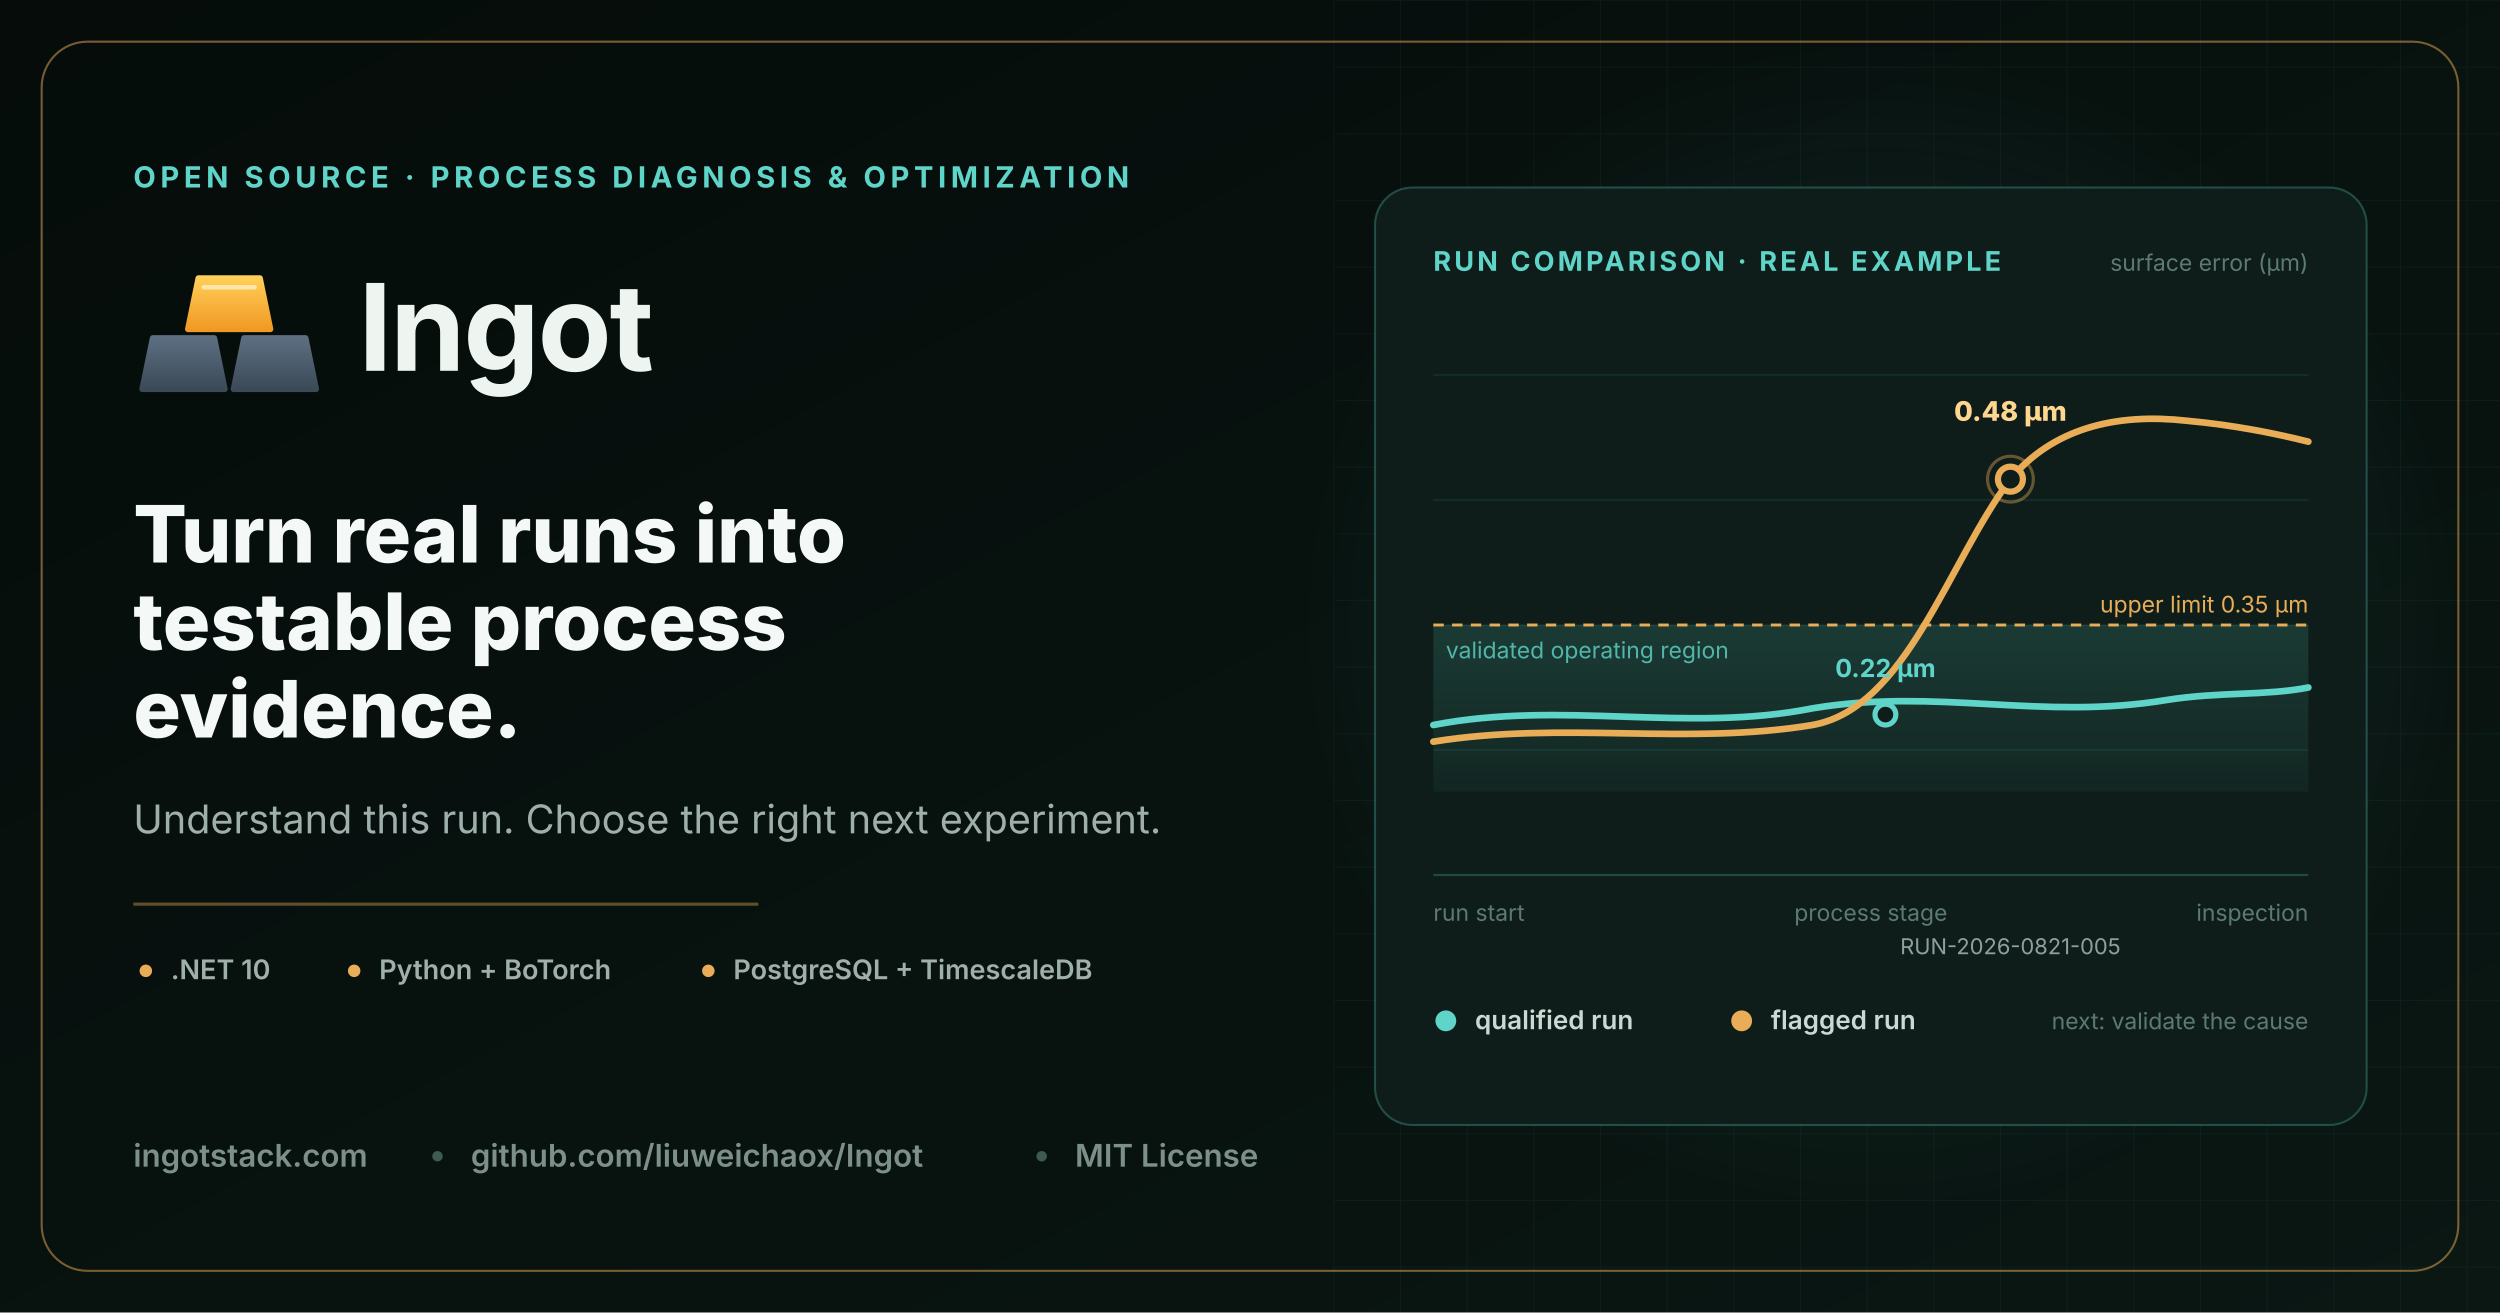
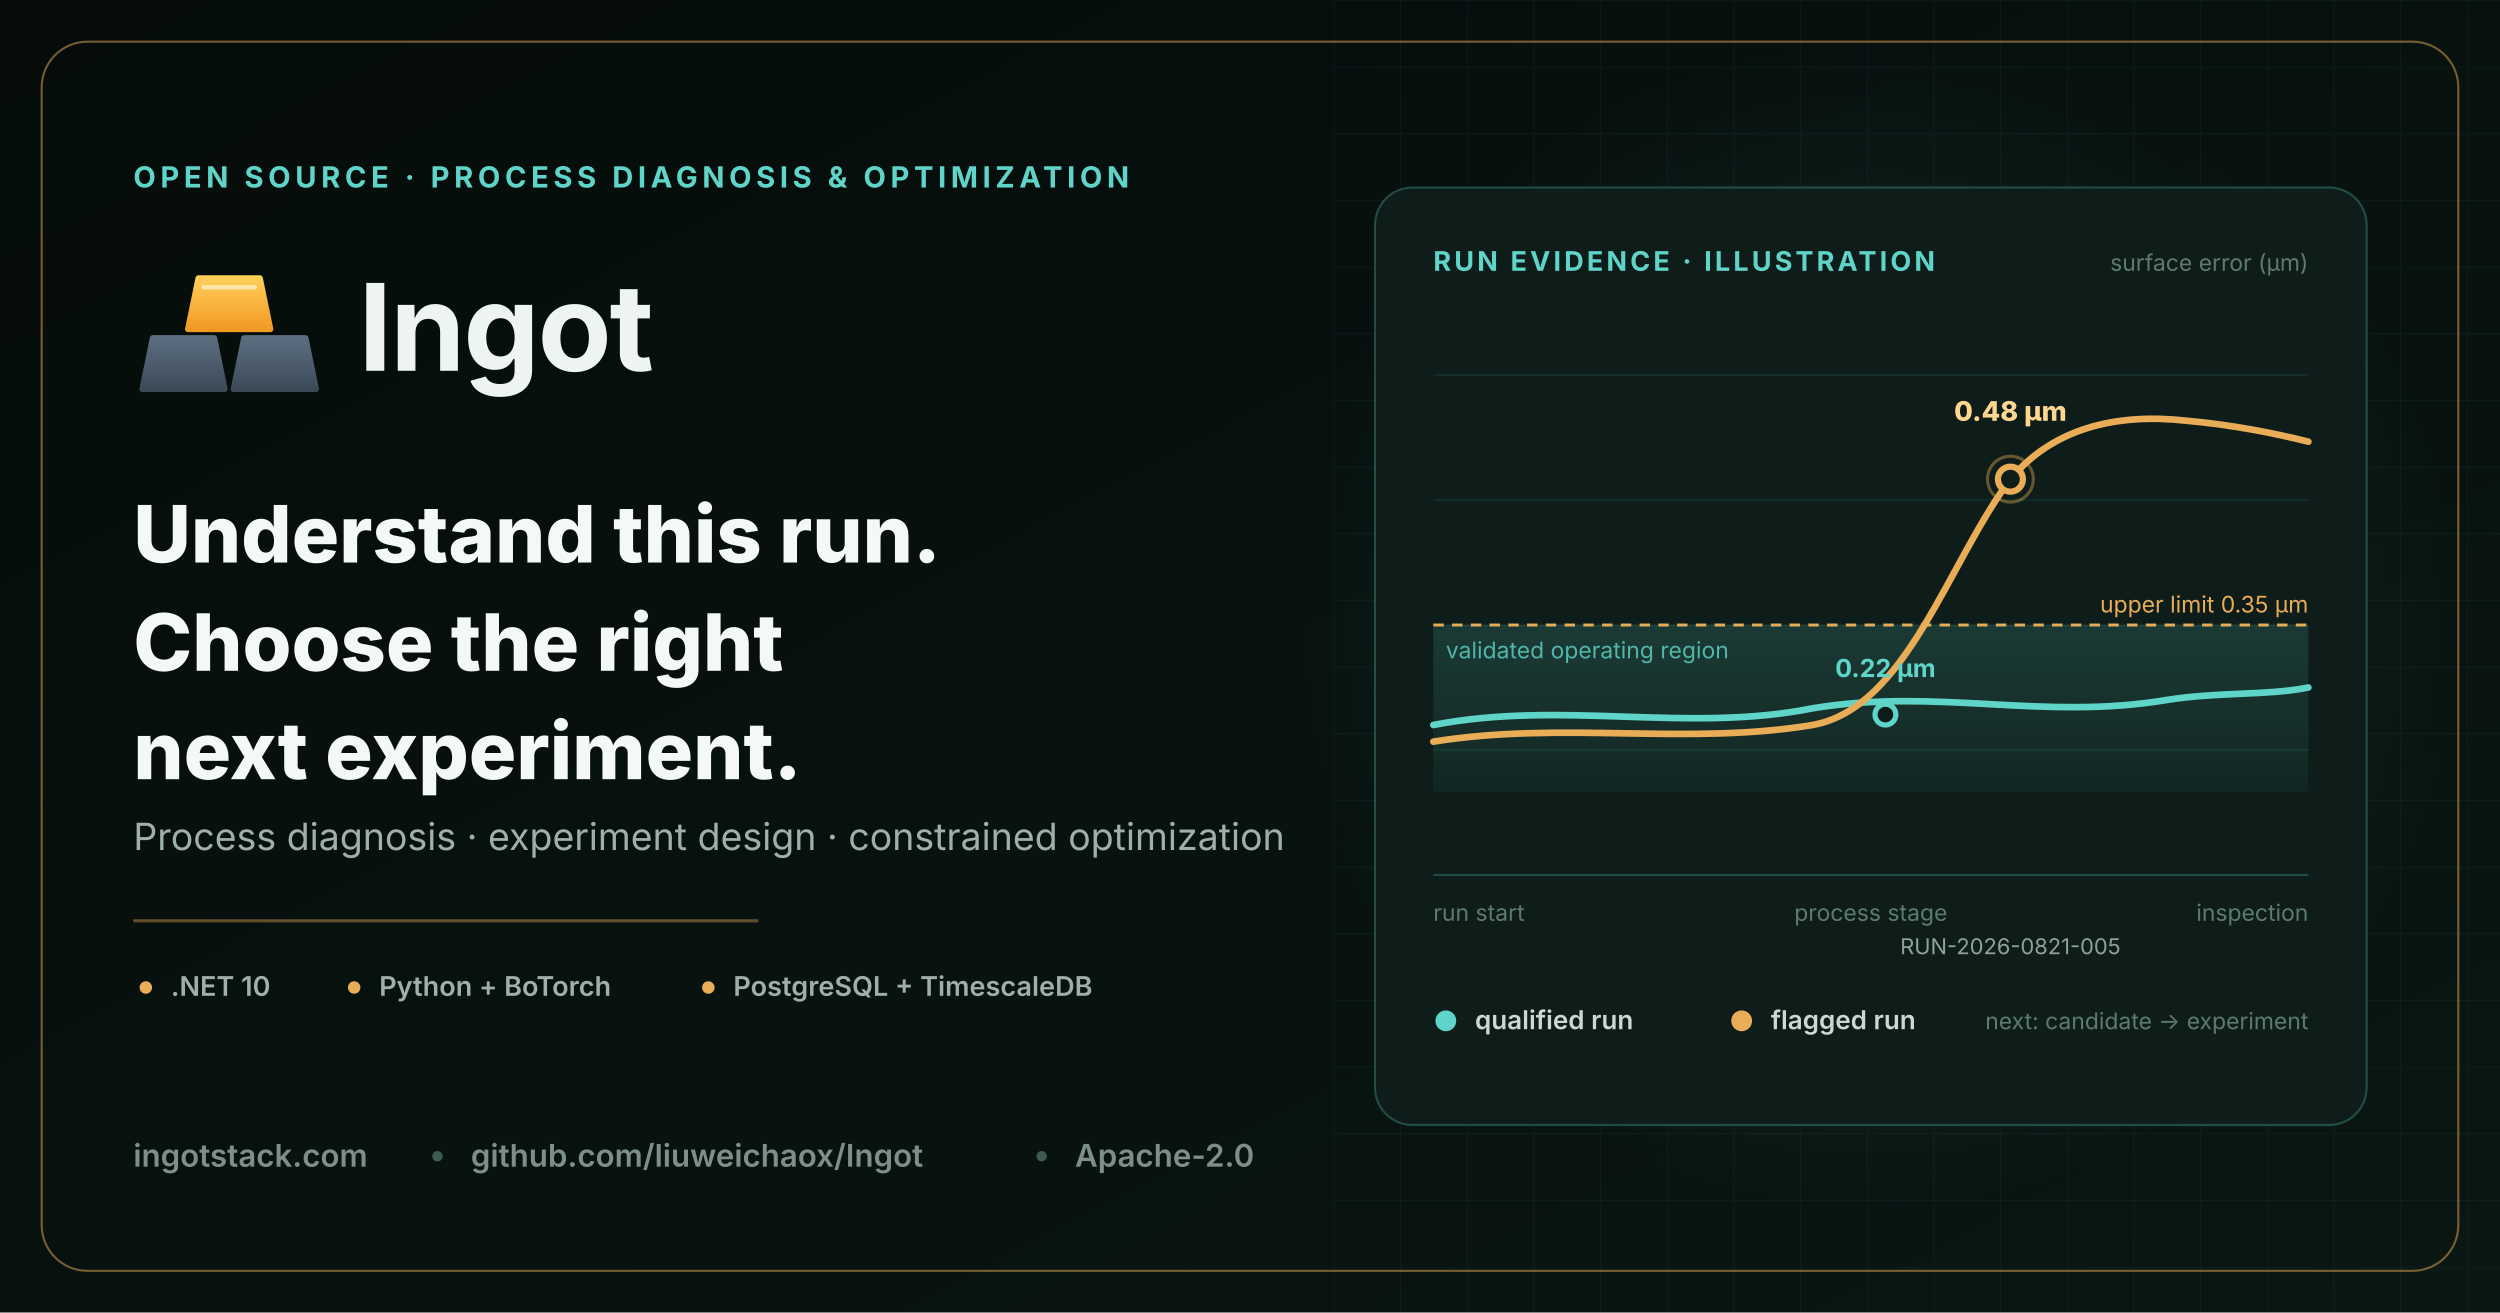
<svg xmlns="http://www.w3.org/2000/svg" viewBox="0 0 1200 630" font-family="Inter, 'PingFang SC', 'Microsoft YaHei', system-ui, sans-serif">
  <defs>
    <linearGradient id="bg" x1="0" y1="0" x2="1" y2="1">
      <stop stop-color="#050C0A" />
      <stop offset="1" stop-color="#0A1713" />
    </linearGradient>
    <linearGradient id="gold" x1="0" y1="0" x2="0" y2="1">
      <stop offset="0" stop-color="#FFCE57" />
      <stop offset="1" stop-color="#F09A24" />
    </linearGradient>
    <linearGradient id="steel" x1="0" y1="0" x2="0" y2="1">
      <stop offset="0" stop-color="#5B6E80" />
      <stop offset="1" stop-color="#3C4A58" />
    </linearGradient>
    <radialGradient id="halo" cx="0.5" cy="0.5" r="0.5">
      <stop stop-color="#5FD4C8" stop-opacity="0.16" />
      <stop offset="1" stop-color="#5FD4C8" stop-opacity="0" />
    </radialGradient>
    <linearGradient id="band" x1="0" y1="0" x2="0" y2="1">
      <stop stop-color="#5FD4C8" stop-opacity="0.16" />
      <stop offset="1" stop-color="#5FD4C8" stop-opacity="0.05" />
    </linearGradient>
    <pattern id="grid" width="32" height="32" patternUnits="userSpaceOnUse">
      <path d="M32 0H0V32" fill="none" stroke="#5FD4C8" stroke-opacity="0.05" />
    </pattern>
  </defs>
  <rect width="1200" height="630" fill="url(#bg)" />
  <rect x="640" width="560" height="630" fill="url(#grid)" />
  <circle cx="900" cy="300" r="280" fill="url(#halo)" />
  <rect x="20" y="20" width="1160" height="590" rx="22" fill="none" stroke="#E8AD56" stroke-opacity="0.5" />
  <text x="64" y="90" font-size="14" font-weight="700" fill="#5FD4C8" letter-spacing="2.2">OPEN SOURCE · PROCESS DIAGNOSIS &amp; OPTIMIZATION</text>
  <g transform="translate(64,112)">
    <svg width="92" height="92" viewBox="0 0 128 128">
      <g stroke-linejoin="round">
        <path d="M43.5 30 H84.5 L91.5 64 H36.5 Z" fill="url(#gold)" stroke="url(#gold)" stroke-width="4" />
        <path d="M47 36 H81" fill="none" stroke="#FFEDC0" stroke-width="3" stroke-linecap="round" opacity="0.8" />
        <path d="M13 70 H54 L61 104 H6 Z" fill="url(#steel)" stroke="url(#steel)" stroke-width="4" />
        <path d="M74 70 H115 L122 104 H67 Z" fill="url(#steel)" stroke="url(#steel)" stroke-width="4" />
      </g>
    </svg>
    <text x="108" y="66" font-size="58" font-weight="700" letter-spacing="-1" fill="#EEF5F1">Ingot</text>
  </g>
  <g transform="translate(64,270)">
-     <text y="0" font-size="38" font-weight="800" fill="#F4F8F6">Turn real runs into</text>
-     <text y="42" font-size="38" font-weight="800" fill="#F4F8F6">testable process</text>
-     <text y="84" font-size="38" font-weight="800" fill="#F4F8F6">evidence.</text>
+     <text y="0" font-size="38" font-weight="800" fill="#F4F8F6">Understand this run.</text>
+     <text y="52" font-size="38" font-weight="800" fill="#F4F8F6">Choose the right</text>
+     <text y="104" font-size="38" font-weight="800" fill="#F4F8F6">next experiment.</text>
  </g>
-   <text x="64" y="400" font-size="19" fill="#9FB0AA">Understand this run. Choose the right next experiment.</text>
-   <path d="M64 434h300" stroke="#E8AD56" stroke-opacity="0.4" stroke-width="1.5" />
+   <text x="64" y="408" font-size="18" fill="#9FB0AA">Process diagnosis · experiment design · constrained optimization</text>
+   <path d="M64 442h300" stroke="#E8AD56" stroke-opacity="0.4" stroke-width="1.5" />
  <g font-size="13" font-weight="600" fill="#9FB0AA">
-     <circle cx="70" cy="466" r="3" fill="#E8AD56" />
-     <text x="82" y="470">.NET 10</text>
-     <circle cx="170" cy="466" r="3" fill="#E8AD56" />
-     <text x="182" y="470">Python + BoTorch</text>
-     <circle cx="340" cy="466" r="3" fill="#E8AD56" />
-     <text x="352" y="470">PostgreSQL + TimescaleDB</text>
+     <circle cx="70" cy="474" r="3" fill="#E8AD56" />
+     <text x="82" y="478">.NET 10</text>
+     <circle cx="170" cy="474" r="3" fill="#E8AD56" />
+     <text x="182" y="478">Python + BoTorch</text>
+     <circle cx="340" cy="474" r="3" fill="#E8AD56" />
+     <text x="352" y="478">PostgreSQL + TimescaleDB</text>
  </g>
  <g font-size="15" font-weight="600" fill="#7C9089">
    <text x="64" y="560">ingotstack.com</text>
    <circle cx="210" cy="555" r="2.5" fill="#3E5A52" />
    <text x="226" y="560">github.com/liuweichaox/Ingot</text>
    <circle cx="500" cy="555" r="2.5" fill="#3E5A52" />
-     <text x="516" y="560">MIT License</text>
+     <text x="516" y="560">Apache-2.0</text>
  </g>
  <g transform="translate(660,90)">
    <rect width="476" height="450" rx="18" fill="#0E1D19" stroke="#5FD4C8" stroke-opacity="0.28" />
-     <text x="28" y="40" font-size="13" font-weight="700" fill="#5FD4C8" letter-spacing="1.5">RUN COMPARISON · REAL EXAMPLE</text>
+     <text x="28" y="40" font-size="13" font-weight="700" fill="#5FD4C8" letter-spacing="1.5">RUN EVIDENCE · ILLUSTRATION</text>
    <text x="448" y="40" font-size="11" fill="#5C7A72" text-anchor="end">surface error (μm)</text>
    <g stroke="#5FD4C8" stroke-opacity="0.08">
      <line x1="28" y1="90" x2="448" y2="90" />
      <line x1="28" y1="150" x2="448" y2="150" />
      <line x1="28" y1="210" x2="448" y2="210" />
      <line x1="28" y1="270" x2="448" y2="270" />
      <line x1="28" y1="330" x2="448" y2="330" />
    </g>
    <rect x="28" y="210" width="420" height="80" fill="url(#band)" />
    <line x1="28" y1="210" x2="448" y2="210" stroke="#E8AD56" stroke-width="1.4" stroke-dasharray="5 4" />
    <text x="448" y="204" font-size="11" fill="#E8AD56" text-anchor="end">upper limit 0.35 μm</text>
    <text x="34" y="226" font-size="11" fill="#5FD4C8" fill-opacity="0.8">validated operating region</text>
    <path d="M28,258 C90,246 150,262 210,250 C270,240 320,256 380,246 C405,242 428,244 448,240" fill="none" stroke="#5FD4C8" stroke-width="3.2" stroke-linecap="round" />
    <path d="M28,266 C90,256 150,268 210,258 C255,250 275,180 305,140 C325,116 355,108 390,112 C412,114 432,118 448,122" fill="none" stroke="#E8AD56" stroke-width="3.2" stroke-linecap="round" />
    <circle cx="245" cy="253" r="5" fill="#0E1D19" stroke="#5FD4C8" stroke-width="2.5" />
    <text x="245" y="235" font-size="12" font-weight="700" fill="#5FD4C8" text-anchor="middle">0.22 μm</text>
    <circle cx="305" cy="140" r="6" fill="#0E1D19" stroke="#E8AD56" stroke-width="3" />
    <circle cx="305" cy="140" r="11" fill="none" stroke="#E8AD56" stroke-opacity="0.4" stroke-width="1.5" />
    <text x="305" y="112" font-size="13" font-weight="800" fill="#FFD68F" text-anchor="middle">0.48 μm</text>
    <text x="305" y="368" font-size="10.5" fill="#8DA19A" text-anchor="middle">RUN-2026-0821-005</text>
    <line x1="28" y1="330" x2="448" y2="330" stroke="#5FD4C8" stroke-opacity="0.18" />
    <text x="28" y="352" font-size="11" fill="#5C7A72">run start</text>
    <text x="448" y="352" font-size="11" fill="#5C7A72" text-anchor="end">inspection</text>
    <text x="238" y="352" font-size="11" fill="#5C7A72" text-anchor="middle">process stage</text>
    <g font-size="12.5" font-weight="600">
      <circle cx="34" cy="400" r="5" fill="#5FD4C8" />
      <text x="48" y="404" fill="#CBD8D3">qualified run</text>
      <circle cx="176" cy="400" r="5" fill="#E8AD56" />
      <text x="190" y="404" fill="#CBD8D3">flagged run</text>
    </g>
-     <text x="448" y="404" font-size="11" fill="#5C7A72" text-anchor="end">next: validate the cause</text>
+     <text x="448" y="404" font-size="11" fill="#5C7A72" text-anchor="end">next: candidate → experiment</text>
  </g>
</svg>
